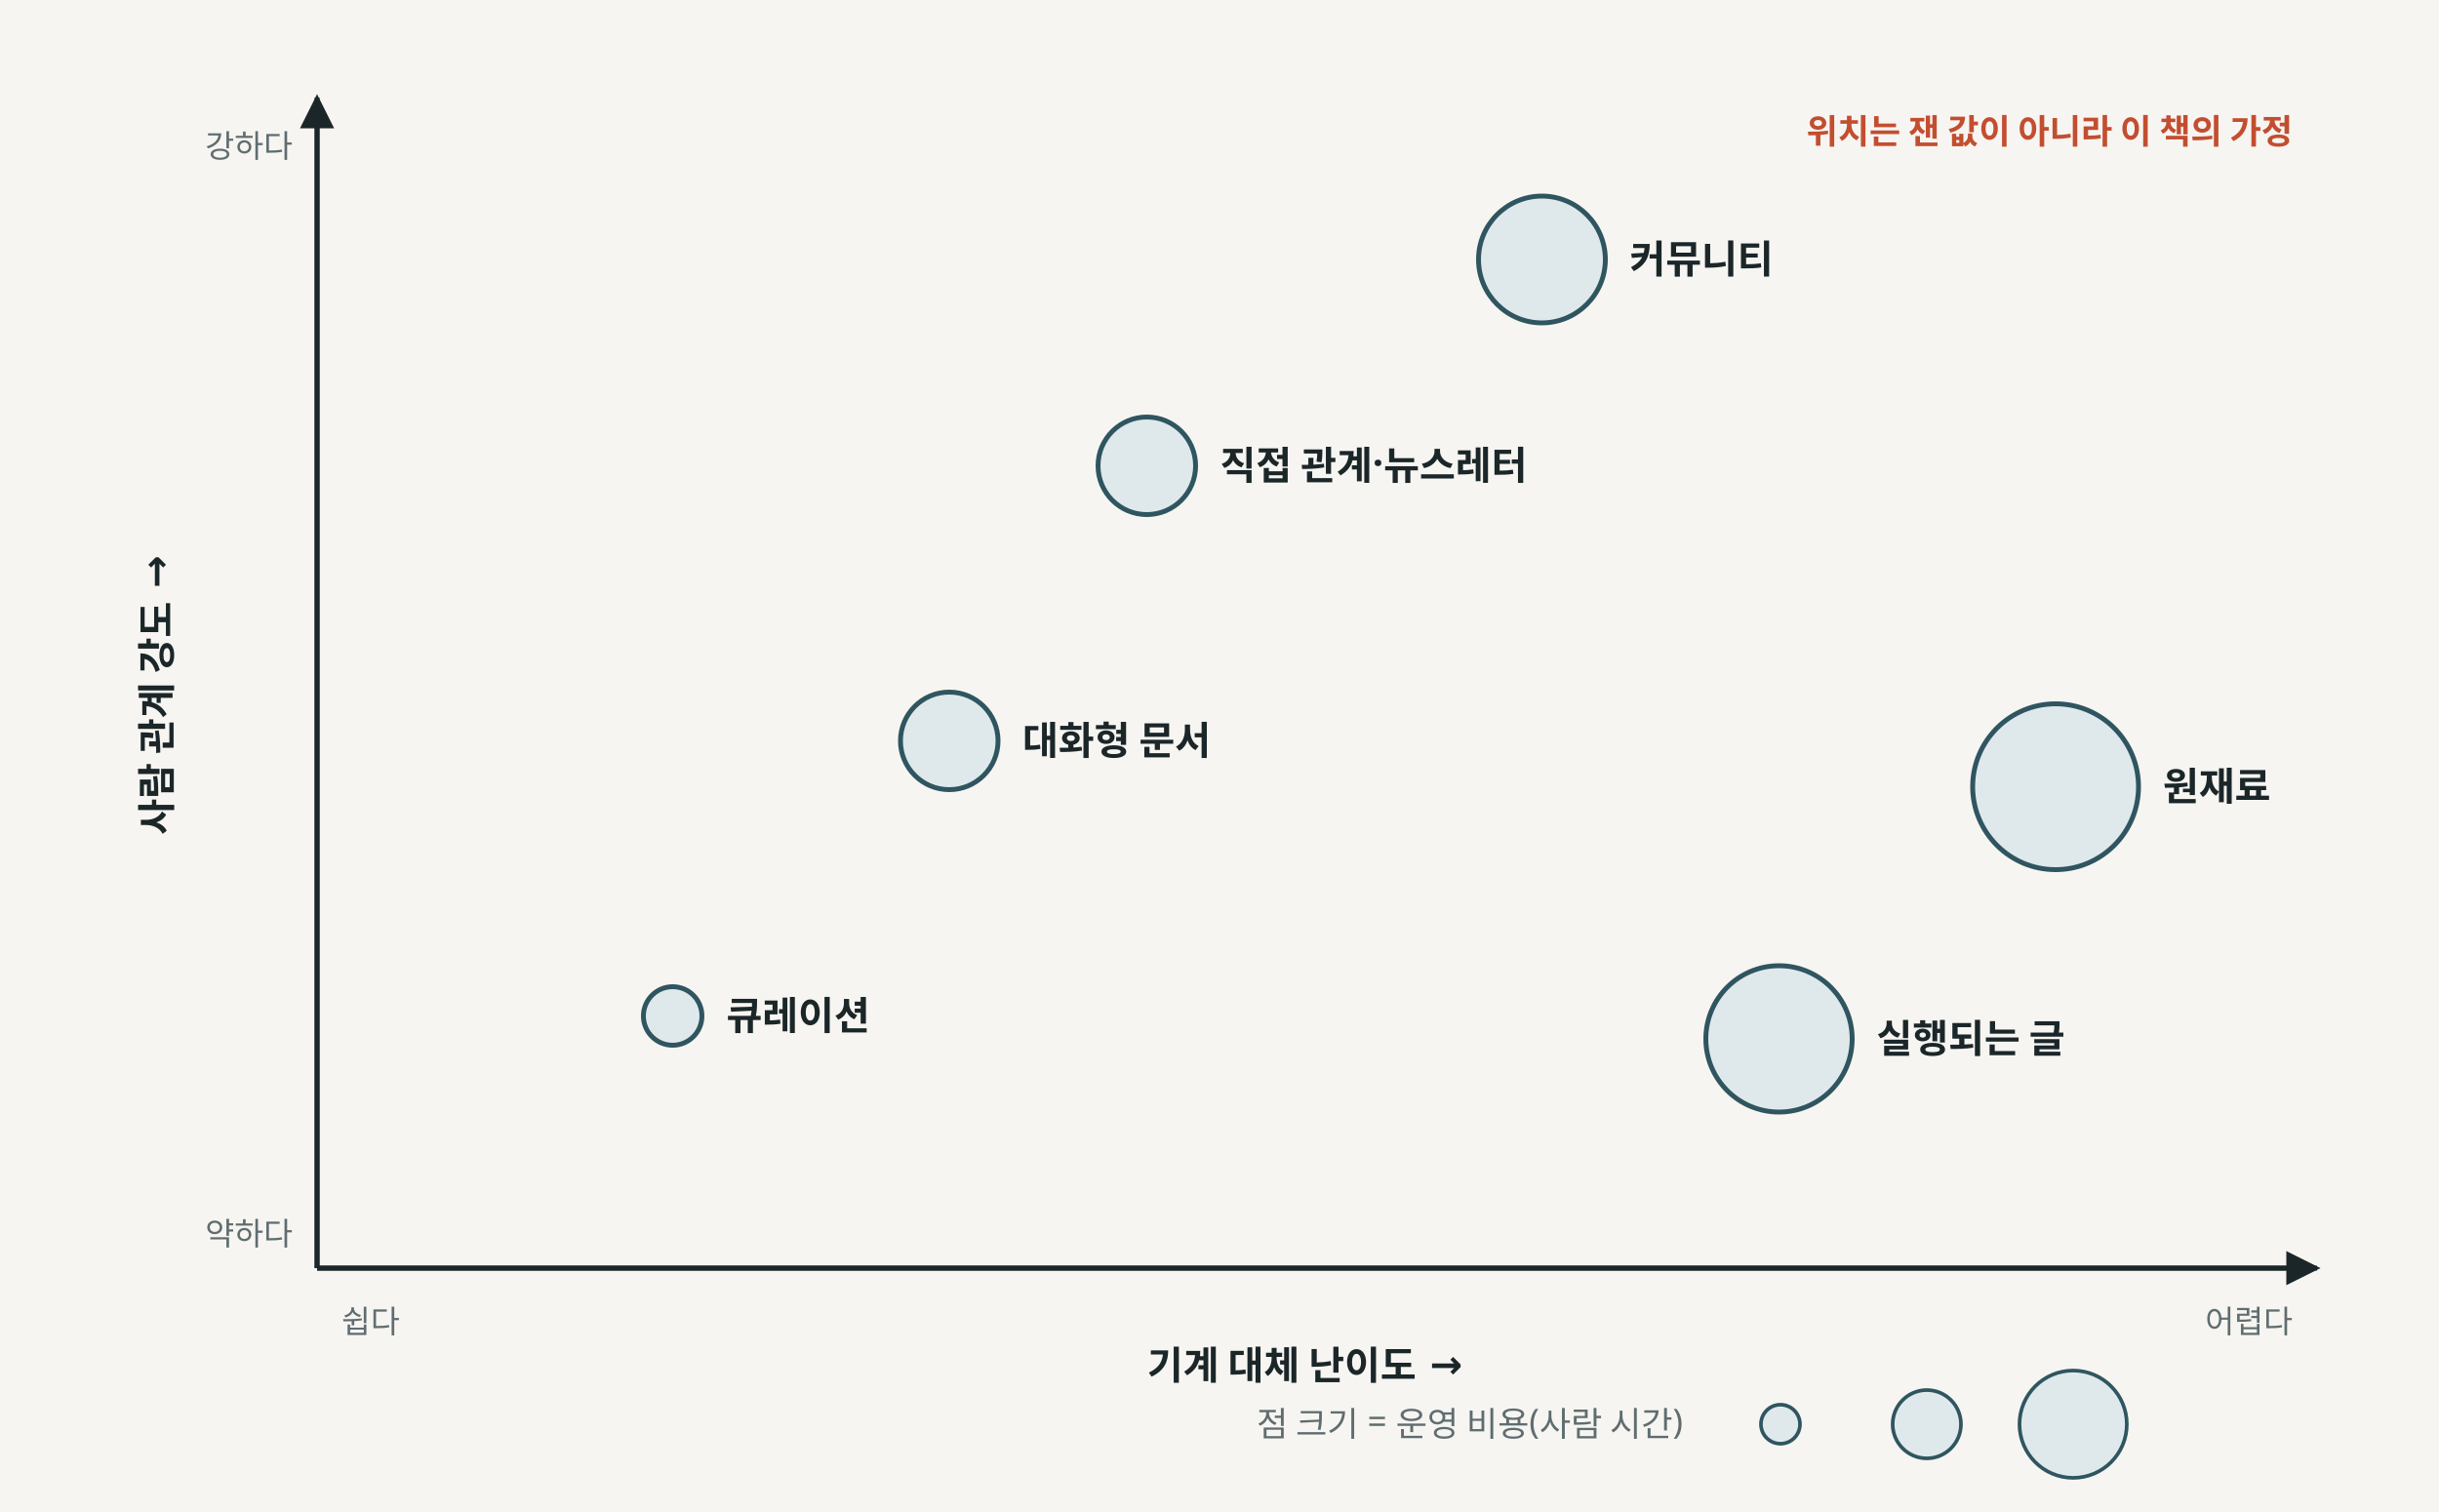
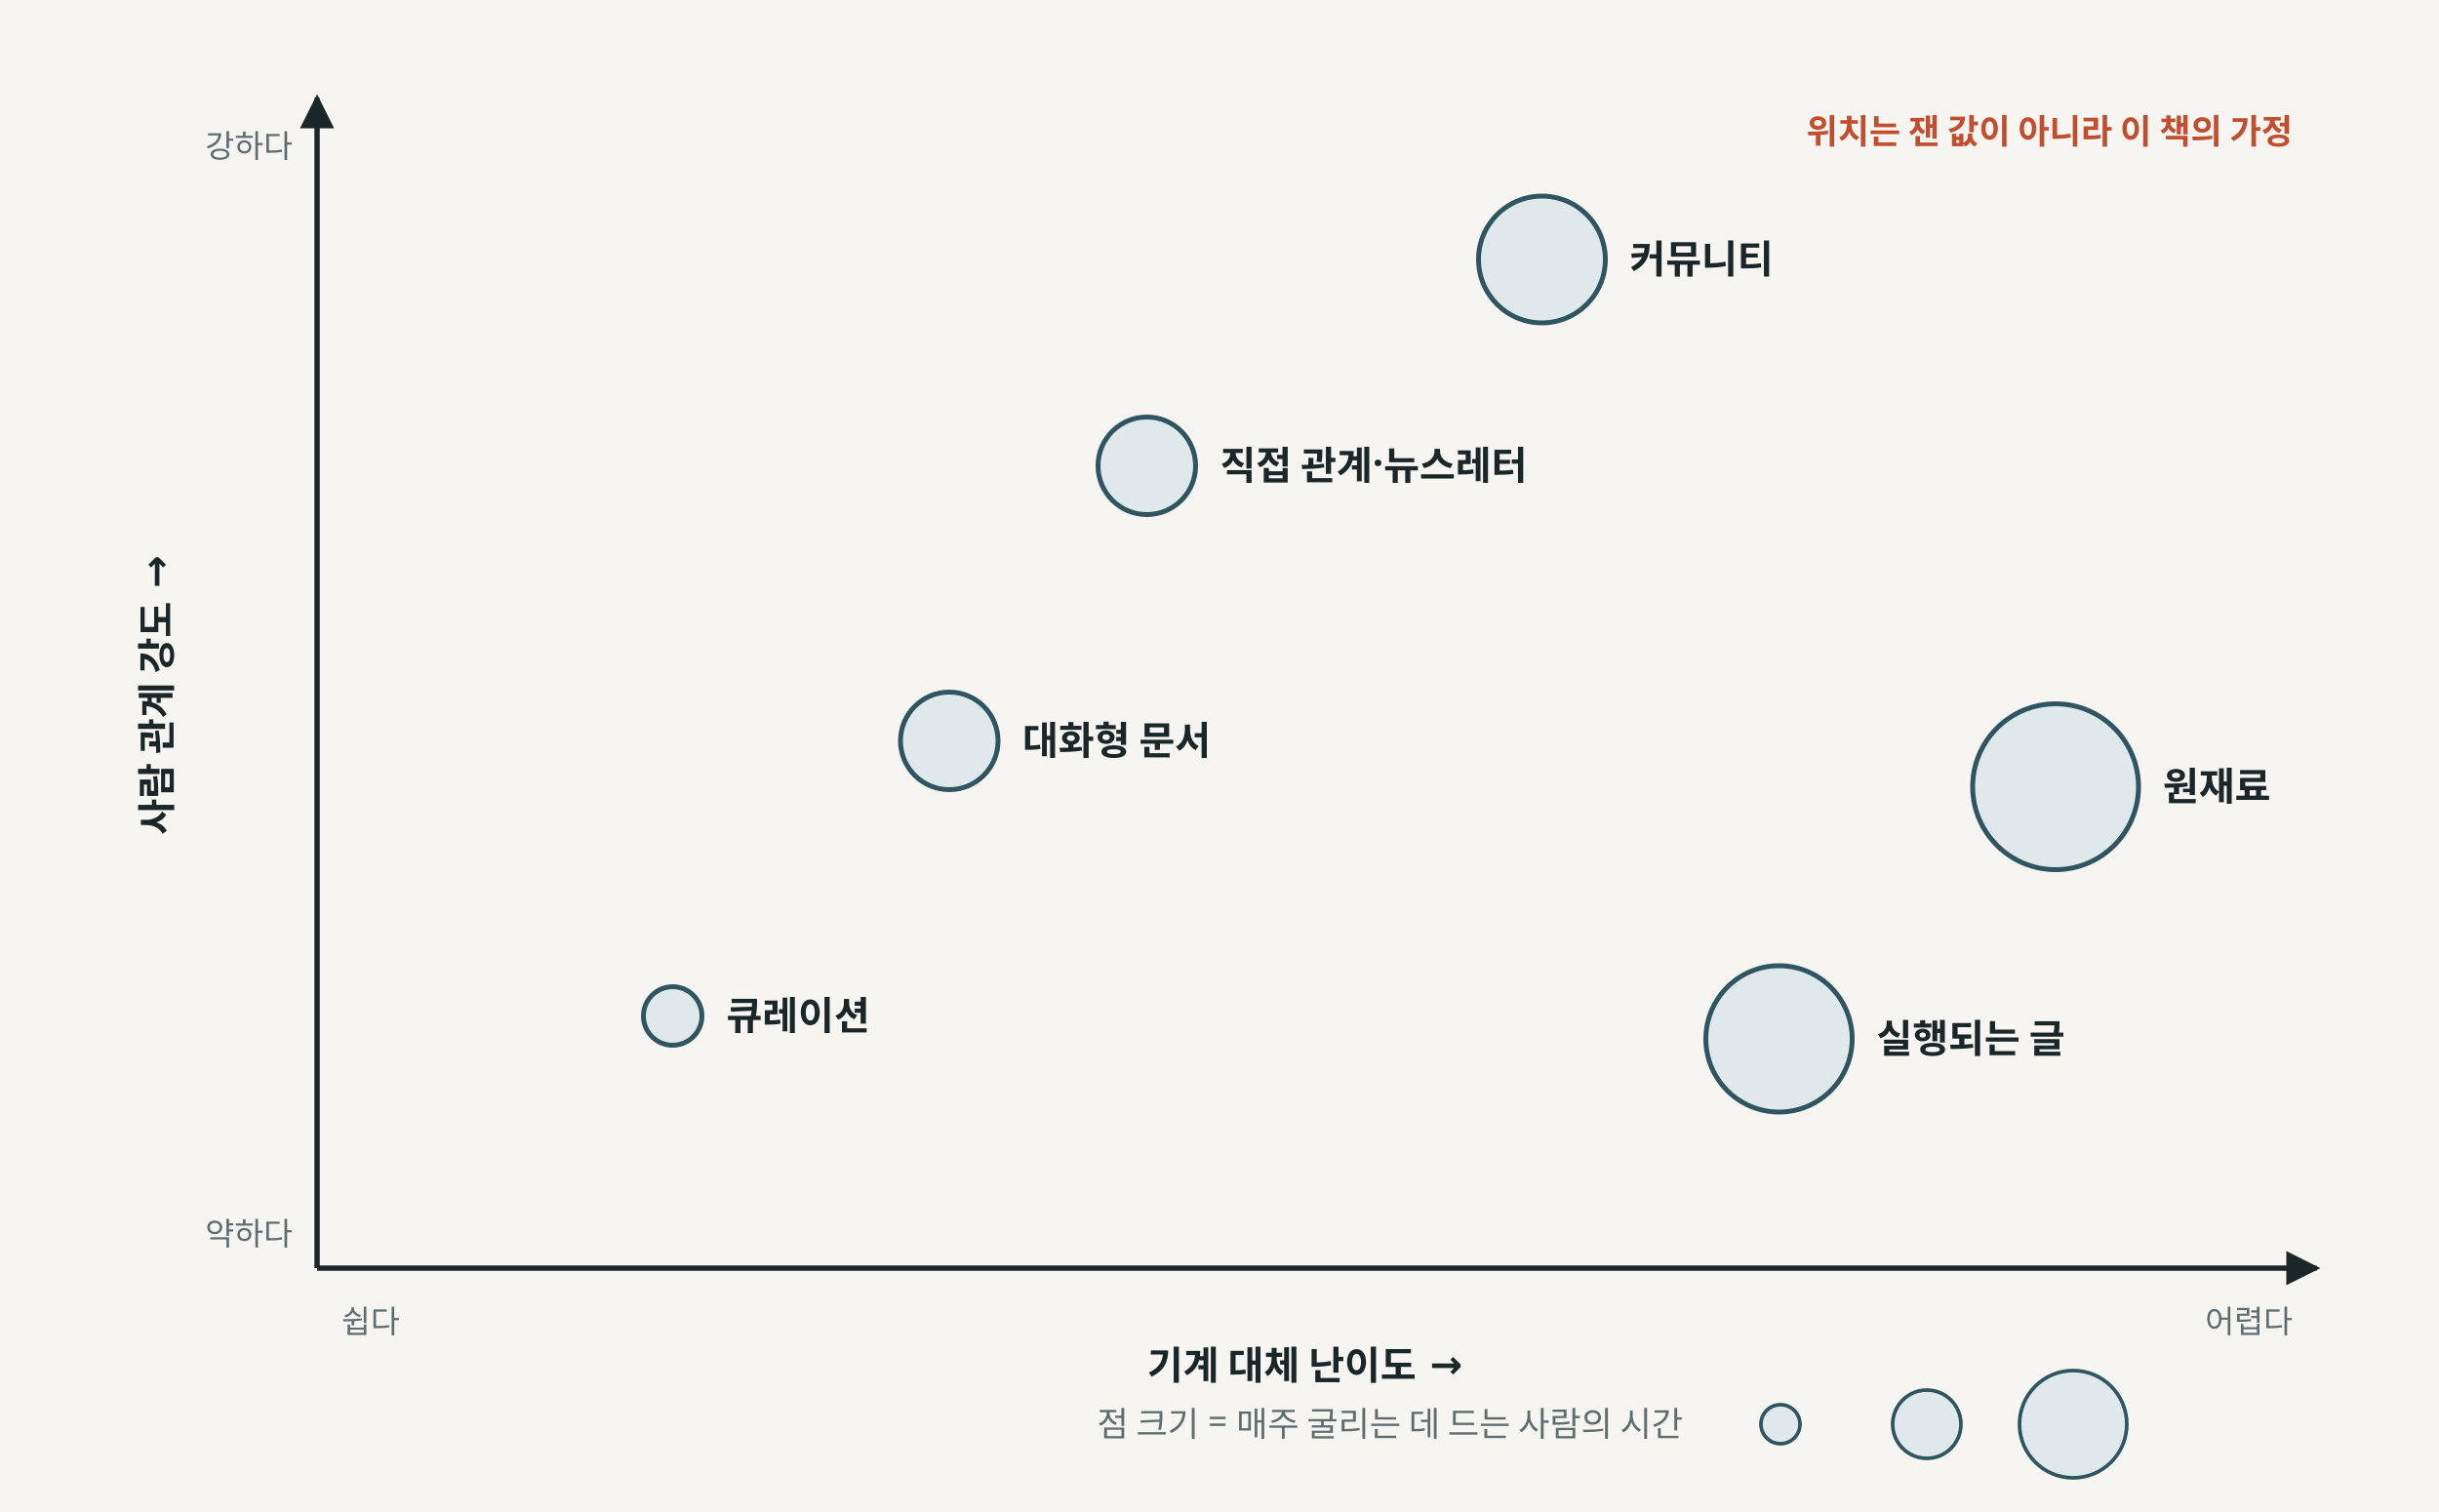
- <svg xmlns="http://www.w3.org/2000/svg" viewBox="0 0 1000 620" role="img" aria-label="여섯 갈래의 가설 지도" font-family="Pretendard,'Apple SD Gothic Neo','Noto Sans KR',sans-serif">
+ <svg xmlns="http://www.w3.org/2000/svg" viewBox="0 0 1000 620" role="img" aria-label="여섯 방법의 가설 지도" font-family="Pretendard,'Apple SD Gothic Neo','Noto Sans KR',sans-serif">
  <defs>
    <marker id="mi" viewBox="0 0 10 10" refX="9" refY="5" markerWidth="7" markerHeight="7" orient="auto-start-reverse">
      <path d="M0,0L10,5L0,10z" fill="#1b2629" />
    </marker>
    <marker id="mc" viewBox="0 0 10 10" refX="9" refY="5" markerWidth="8" markerHeight="8" orient="auto-start-reverse">
      <path d="M0,0L10,5L0,10z" fill="#c24e30" />
    </marker>
  </defs>
  <rect width="1000" height="620" fill="#f7f5f1" />
  <line x1="130" y1="520" x2="940" y2="520" stroke="#1b2629" stroke-width="2" />
  <line x1="130" y1="520" x2="130" y2="50" stroke="#1b2629" stroke-width="2" />
  <path d="M130,520 L950,520" fill="none" stroke="#1b2629" stroke-width="2" marker-end="url(#mi)" />
  <path d="M130,520 L130,40" fill="none" stroke="#1b2629" stroke-width="2" marker-end="url(#mi)" />
  <text fill="#1b2629" font-size="16" font-weight="700" text-anchor="middle" dominant-baseline="middle">
    <tspan x="535.0" y="560.0">기계 대체 난이도 →</tspan>
  </text>
  <text fill="#5f6d70" font-size="13" font-weight="400" text-anchor="start" dominant-baseline="middle">
    <tspan x="140.0" y="542.0">쉽다</tspan>
  </text>
  <text fill="#5f6d70" font-size="13" font-weight="400" text-anchor="end" dominant-baseline="middle">
    <tspan x="940.0" y="542.0">어렵다</tspan>
  </text>
  <text x="70" y="285.0" fill="#1b2629" font-size="16" font-weight="700" text-anchor="middle" transform="rotate(-90 70 285.0)">사람 관계 강도 →</text>
  <text fill="#5f6d70" font-size="13" font-weight="400" text-anchor="end" dominant-baseline="middle">
    <tspan x="120.0" y="506.0">약하다</tspan>
  </text>
  <text fill="#5f6d70" font-size="13" font-weight="400" text-anchor="end" dominant-baseline="middle">
    <tspan x="120.0" y="60.0">강하다</tspan>
  </text>
  <circle cx="275.8" cy="416.6" r="12" fill="#dfe9eb" stroke="#2f5560" stroke-width="2" />
  <text fill="#1b2629" font-size="16" font-weight="700" text-anchor="start" dominant-baseline="middle">
    <tspan x="297.8" y="416.6">큐레이션</tspan>
  </text>
  <circle cx="842.8" cy="322.6" r="34" fill="#dfe9eb" stroke="#2f5560" stroke-width="2" />
  <text fill="#1b2629" font-size="16" font-weight="700" text-anchor="start" dominant-baseline="middle">
    <tspan x="886.8" y="322.6">원재료</tspan>
  </text>
  <circle cx="632.2" cy="106.4" r="26" fill="#dfe9eb" stroke="#2f5560" stroke-width="2" />
  <text fill="#1b2629" font-size="16" font-weight="700" text-anchor="start" dominant-baseline="middle">
    <tspan x="668.2" y="106.4">커뮤니티</tspan>
  </text>
  <circle cx="470.2" cy="191.0" r="20" fill="#dfe9eb" stroke="#2f5560" stroke-width="2" />
  <text fill="#1b2629" font-size="16" font-weight="700" text-anchor="start" dominant-baseline="middle">
    <tspan x="500.2" y="191.0">직접 관계·뉴스레터</tspan>
  </text>
  <circle cx="389.2" cy="303.8" r="20" fill="#dfe9eb" stroke="#2f5560" stroke-width="2" />
  <text fill="#1b2629" font-size="16" font-weight="700" text-anchor="start" dominant-baseline="middle">
    <tspan x="419.2" y="303.8">대화형 문서</tspan>
  </text>
  <circle cx="729.4" cy="426.0" r="30" fill="#dfe9eb" stroke="#2f5560" stroke-width="2" />
  <text fill="#1b2629" font-size="16" font-weight="700" text-anchor="start" dominant-baseline="middle">
    <tspan x="769.4" y="426.0">실행되는 글</tspan>
  </text>
  <text fill="#c24e30" font-size="14" font-weight="700" text-anchor="end" dominant-baseline="middle">
    <tspan x="940.0" y="54.0">위치는 잰 값이 아니라 이 책의 가정</tspan>
  </text>
  <text fill="#5f6d70" font-size="14" font-weight="400" text-anchor="end" dominant-baseline="middle">
-     <tspan x="690.0" y="584.0">점 크기 = 운영 비용(사람 시간)</tspan>
+     <tspan x="690.0" y="584.0">점 크기 = 매주 굴리는 데 드는 사람의 시간</tspan>
  </text>
  <circle cx="730" cy="584" r="8" fill="#dfe9eb" stroke="#2f5560" stroke-width="1.5" />
  <circle cx="790" cy="584" r="14" fill="#dfe9eb" stroke="#2f5560" stroke-width="1.5" />
  <circle cx="850" cy="584" r="22" fill="#dfe9eb" stroke="#2f5560" stroke-width="1.5" />
</svg>
